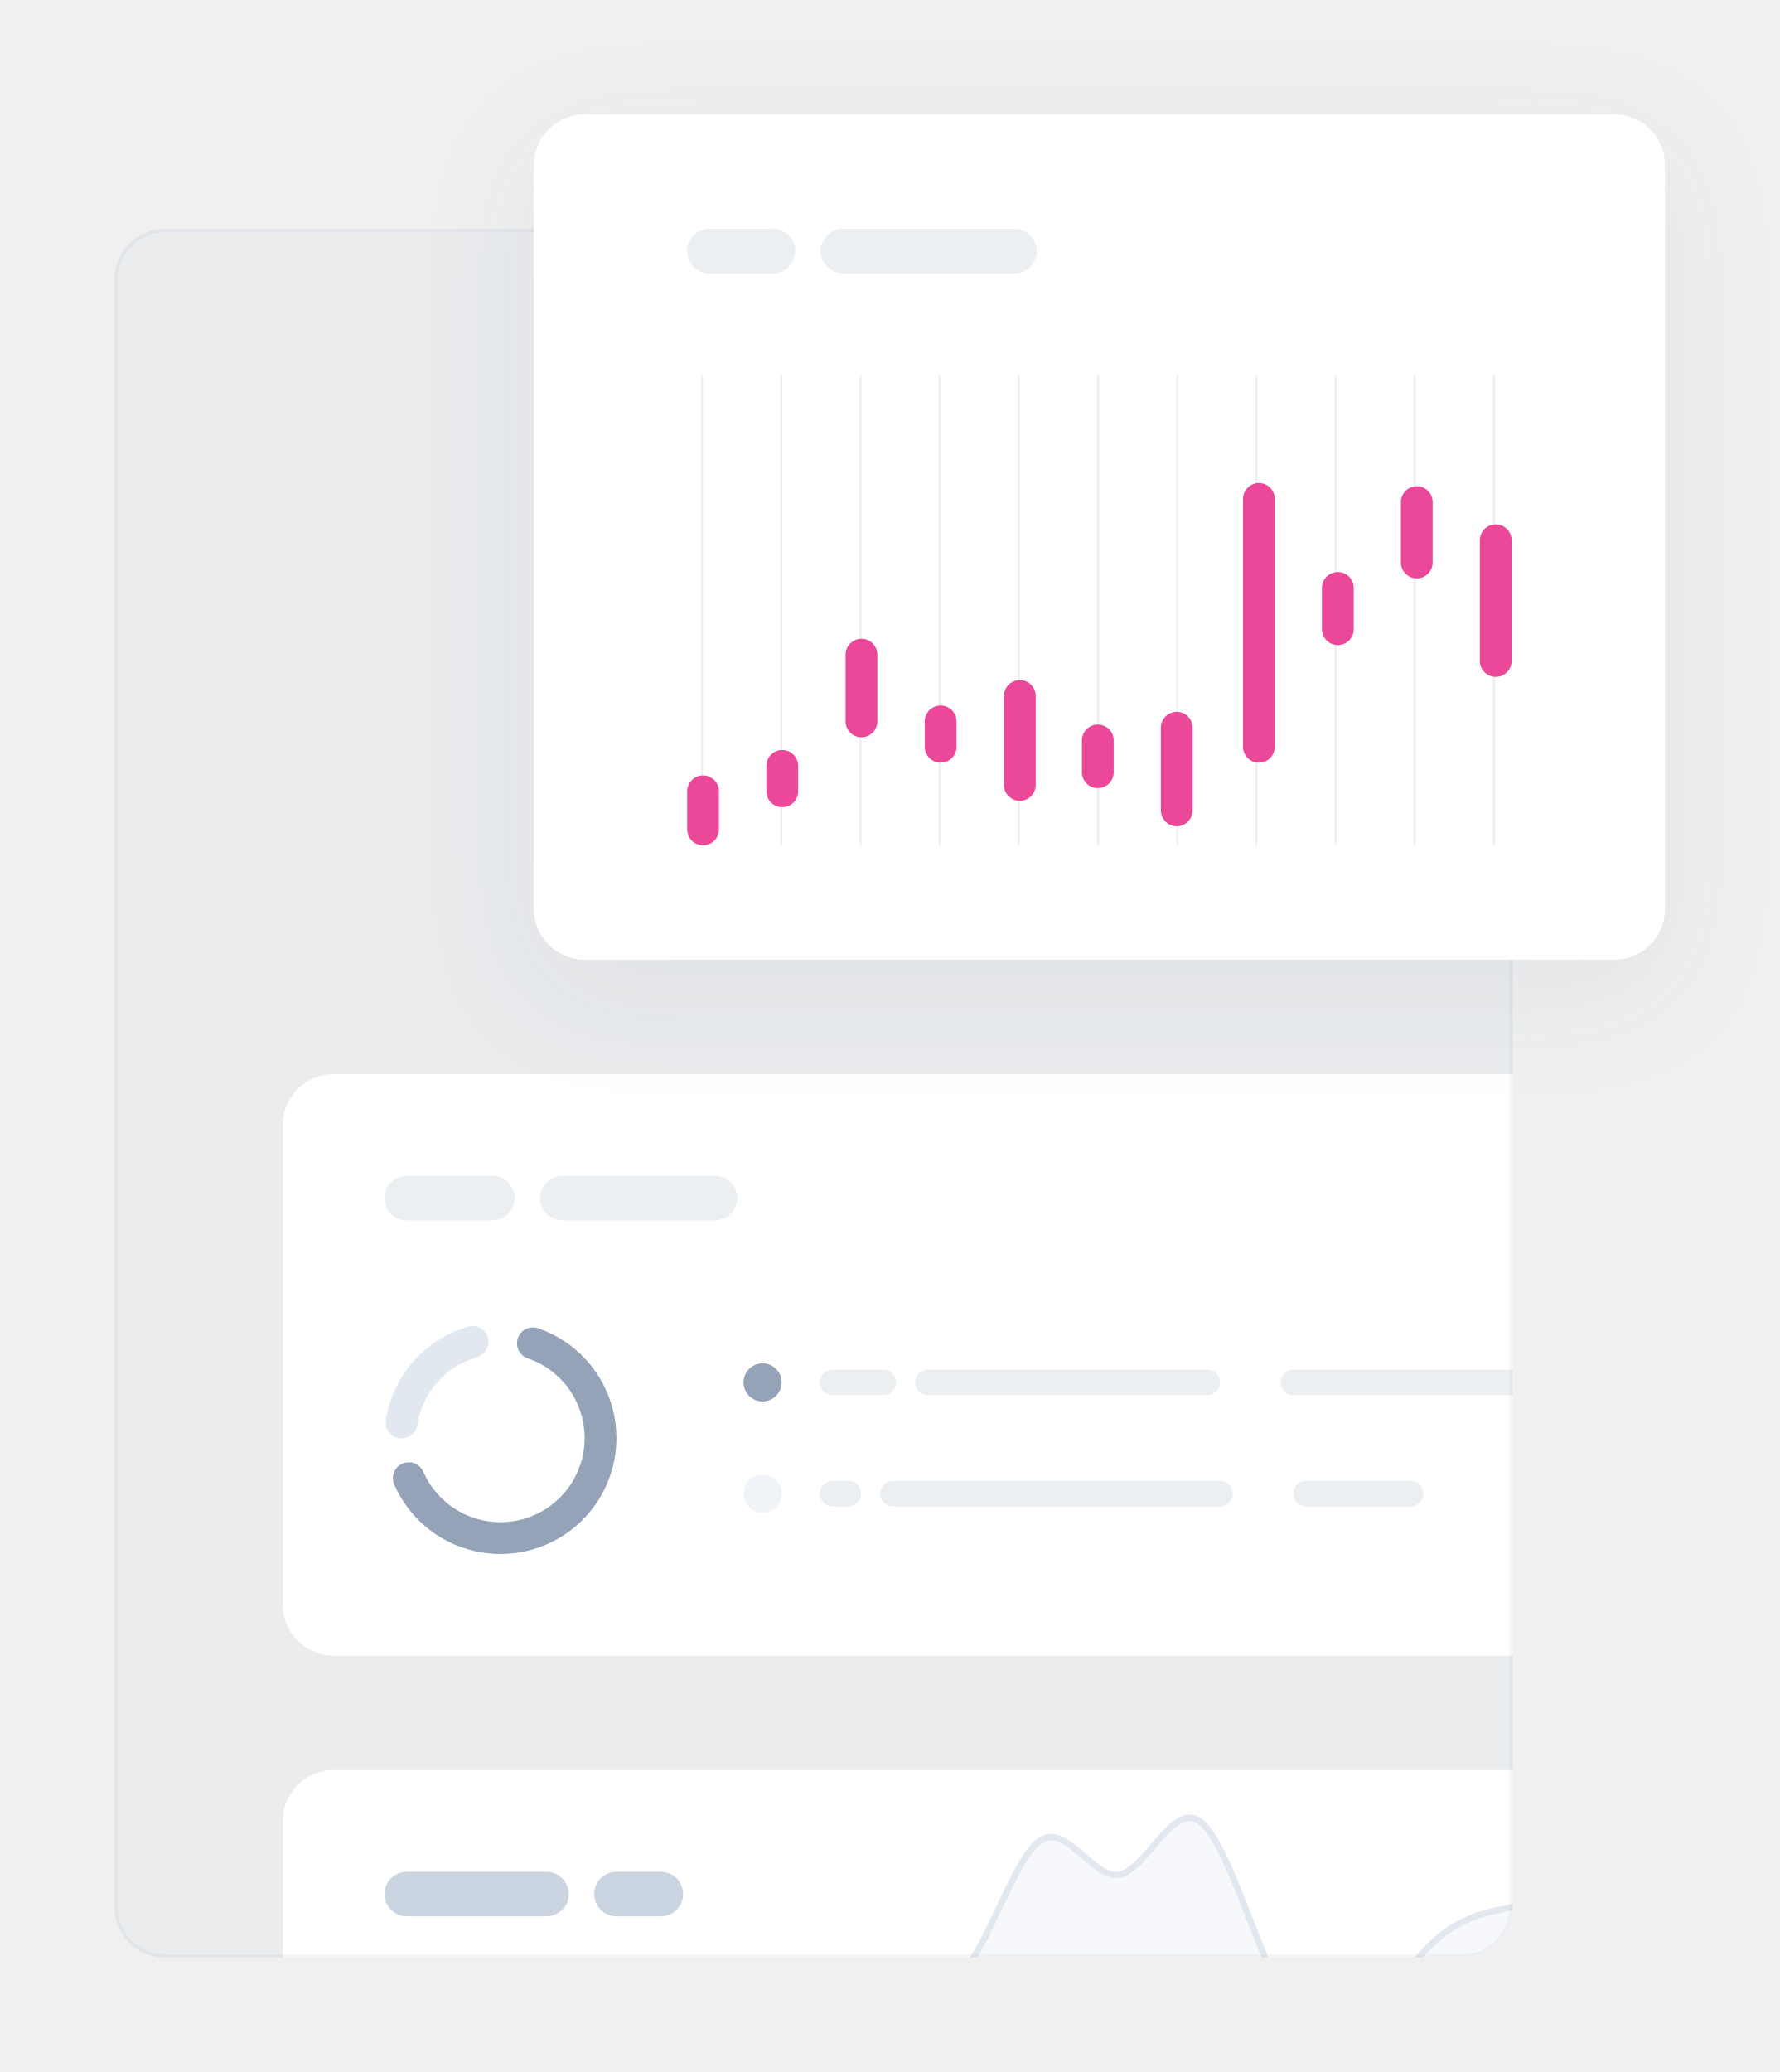
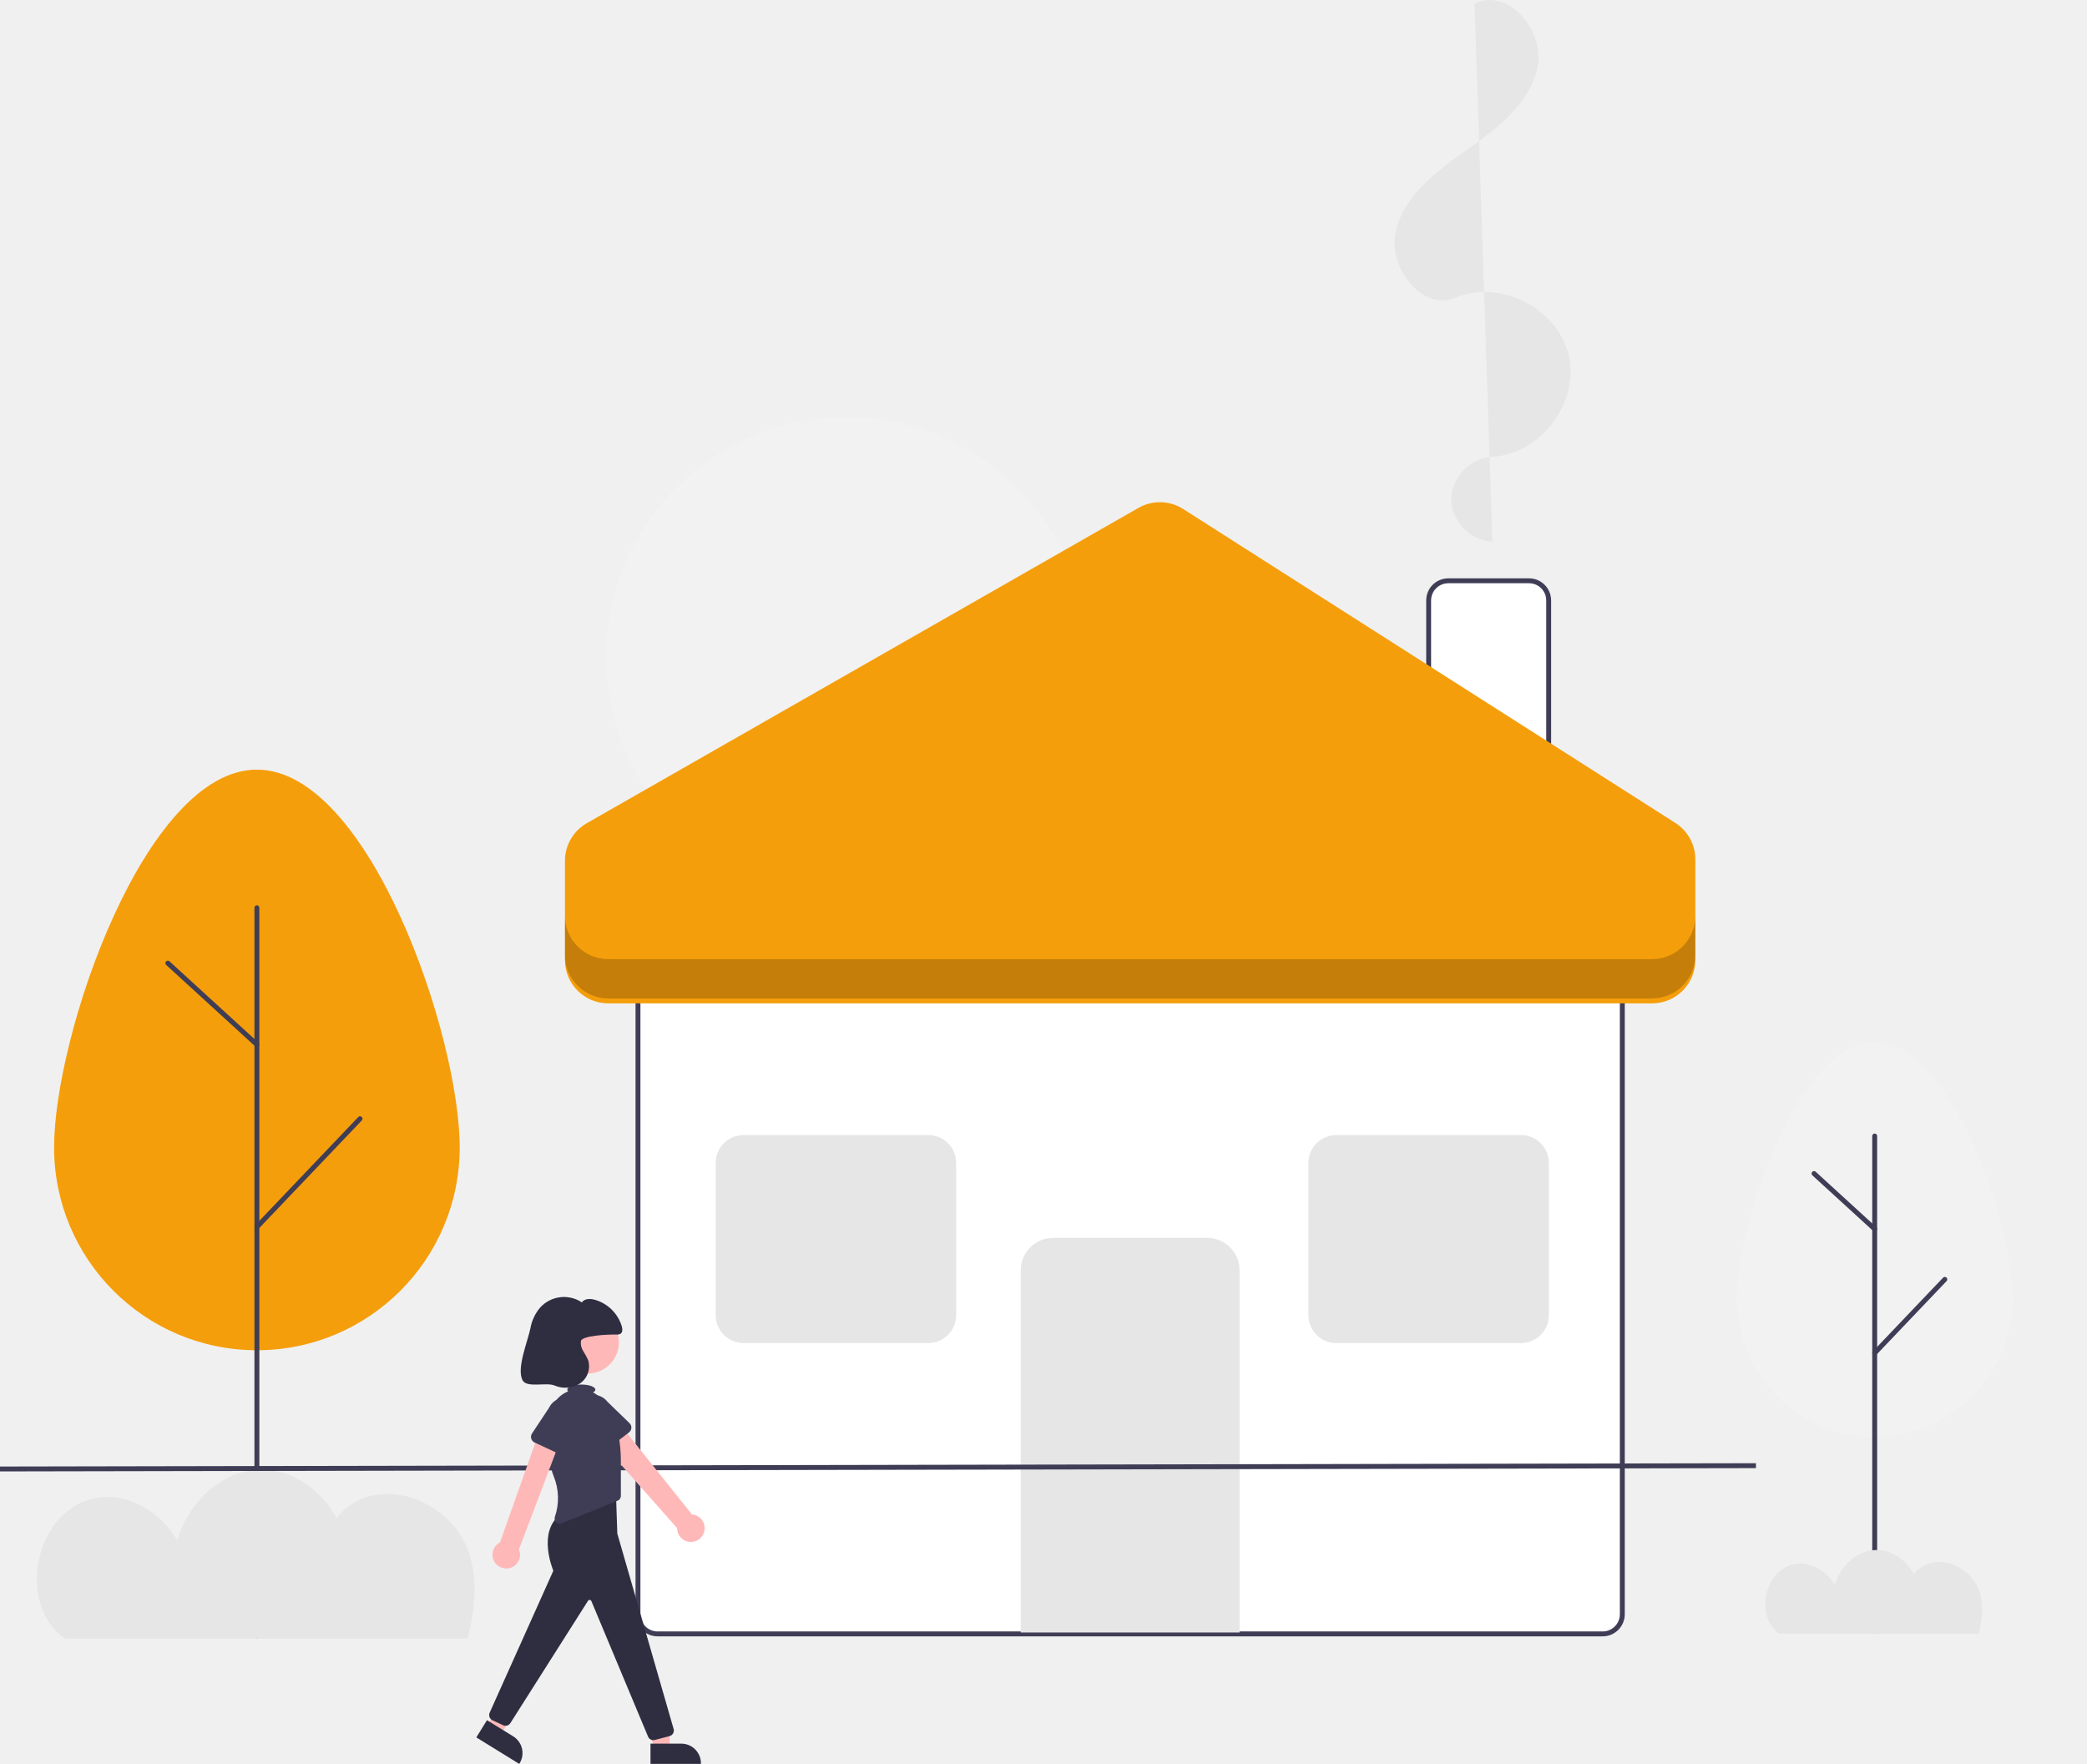
- <svg xmlns="http://www.w3.org/2000/svg" width="560" height="652" viewBox="0 0 560 652" fill="none">
-   <g clip-path="url(#clip0_789_1195)">
-     <g clip-path="url(#clip1_789_1195)">
-       <rect x="36" y="72" width="440" height="544" rx="16" fill="#4074BC" fill-opacity="0.03" />
-       <rect x="89" y="338" width="423" height="183" rx="16" fill="white" />
-       <path d="M155 370H128C124.134 370 121 373.134 121 377C121 380.866 124.134 384 128 384H155C158.866 384 162 380.866 162 377C162 373.134 158.866 370 155 370Z" fill="#ECEFF1" />
-       <path d="M225 370H177C173.134 370 170 373.134 170 377C170 380.866 173.134 384 177 384H225C228.866 384 232 380.866 232 377C232 373.134 228.866 370 225 370Z" fill="#ECEFF1" />
-       <path d="M167.706 422.699C172.661 424.396 177.114 427.301 180.663 431.152C184.212 435.003 186.745 439.678 188.033 444.754C189.321 449.83 189.322 455.147 188.038 460.224C186.754 465.301 184.225 469.978 180.678 473.831C177.132 477.684 172.681 480.593 167.728 482.293C162.775 483.994 157.476 484.432 152.311 483.57C147.145 482.707 142.277 480.57 138.145 477.352C134.013 474.135 130.749 469.937 128.648 465.141" stroke="#94A3B8" stroke-width="10" stroke-linecap="round" />
-       <path d="M126.379 447.623C127.305 441.709 129.898 436.182 133.853 431.688C137.807 427.194 142.961 423.921 148.709 422.25" stroke="#E2E8F0" stroke-width="10" stroke-linecap="round" />
-       <path d="M246 435C246 431.686 243.314 429 240 429C236.686 429 234 431.686 234 435C234 438.314 236.686 441 240 441C243.314 441 246 438.314 246 435Z" fill="#94A3B8" />
-       <path d="M278 431H262C259.791 431 258 432.791 258 435C258 437.209 259.791 439 262 439H278C280.209 439 282 437.209 282 435C282 432.791 280.209 431 278 431Z" fill="#ECEFF1" />
-       <path d="M380 431H292C289.791 431 288 432.791 288 435C288 437.209 289.791 439 292 439H380C382.209 439 384 437.209 384 435C384 432.791 382.209 431 380 431Z" fill="#ECEFF1" />
-       <path d="M495 431H407C404.791 431 403 432.791 403 435C403 437.209 404.791 439 407 439H495C497.209 439 499 437.209 499 435C499 432.791 497.209 431 495 431Z" fill="#ECEFF1" />
-       <path d="M246 470C246 466.686 243.314 464 240 464C236.686 464 234 466.686 234 470C234 473.314 236.686 476 240 476C243.314 476 246 473.314 246 470Z" fill="#F0F3F7" />
-       <path d="M267 466H262C259.791 466 258 467.791 258 470C258 472.209 259.791 474 262 474H267C269.209 474 271 472.209 271 470C271 467.791 269.209 466 267 466Z" fill="#ECEFF1" />
-       <path d="M384 466H281C278.791 466 277 467.791 277 470C277 472.209 278.791 474 281 474H384C386.209 474 388 472.209 388 470C388 467.791 386.209 466 384 466Z" fill="#ECEFF1" />
-       <path d="M444 466H411C408.791 466 407 467.791 407 470C407 472.209 408.791 474 411 474H444C446.209 474 448 472.209 448 470C448 467.791 446.209 466 444 466Z" fill="#ECEFF1" />
-       <rect x="89" y="557" width="423" height="183" rx="16" fill="white" />
-       <path opacity="0.3" d="M183.125 679.12L179 688H476V600.124L471.875 600.962C467.751 601.801 459.5 603.477 451.251 611.028C443 618.578 434.75 632.004 426.499 637.416C418.25 642.828 409.999 640.229 401.75 623.895C393.501 607.563 385.25 577.496 377.001 572.72C368.75 567.943 360.5 588.456 352.249 589.905C344 591.353 335.749 573.735 327.5 579.092C319.251 584.448 311 612.778 302.751 620.677C294.5 628.575 286.25 616.043 277.999 620.35C269.75 624.654 261.499 645.798 253.25 655.121C245.001 664.446 236.75 661.949 228.501 656.578C220.25 651.209 212 642.965 203.749 647.723C195.5 652.482 187.249 670.241 183.125 679.12Z" fill="#E2E8F0" />
-       <path d="M179 688L183.125 679.12C187.249 670.241 195.5 652.482 203.749 647.723C212 642.965 220.25 651.209 228.501 656.578C236.75 661.949 245.001 664.446 253.25 655.121C261.499 645.798 269.75 624.654 277.999 620.35C286.25 616.043 294.5 628.575 302.751 620.677C311 612.778 319.251 584.448 327.5 579.092C335.749 573.735 344 591.353 352.249 589.905C360.5 588.456 368.75 567.943 377.001 572.72C385.25 577.496 393.501 607.563 401.75 623.895C409.999 640.229 418.25 642.828 426.499 637.416C434.75 632.004 443 618.578 451.251 611.028C459.5 603.477 467.751 601.801 471.875 600.962L476 600.124" stroke="#E2E8F0" stroke-width="2" stroke-linecap="round" />
-       <path d="M172 589H128C124.134 589 121 592.134 121 596C121 599.866 124.134 603 128 603H172C175.866 603 179 599.866 179 596C179 592.134 175.866 589 172 589Z" fill="#CBD5E1" />
-       <path d="M208 589H194C190.134 589 187 592.134 187 596C187 599.866 190.134 603 194 603H208C211.866 603 215 599.866 215 596C215 592.134 211.866 589 208 589Z" fill="#CBD5E1" />
-     </g>
-     <rect x="36.5" y="72.5" width="439" height="543" rx="15.5" stroke="#94A3B8" stroke-opacity="0.1" />
-     <g filter="url(#filter0_d_789_1195)">
-       <rect x="168" y="36" width="356" height="266" rx="16" fill="white" />
-       <path d="M220.965 265.695V118.305" stroke="#ECEFF1" stroke-width="0.61" stroke-linecap="round" />
-       <path d="M245.887 265.695V118.305" stroke="#ECEFF1" stroke-width="0.61" stroke-linecap="round" />
-       <path d="M270.809 265.695V118.305" stroke="#ECEFF1" stroke-width="0.61" stroke-linecap="round" />
-       <path d="M295.734 265.695V118.305" stroke="#ECEFF1" stroke-width="0.61" stroke-linecap="round" />
-       <path d="M320.656 265.695V118.305" stroke="#ECEFF1" stroke-width="0.61" stroke-linecap="round" />
-       <path d="M345.578 265.695V118.305" stroke="#ECEFF1" stroke-width="0.61" stroke-linecap="round" />
-       <path d="M370.504 265.695V118.305" stroke="#ECEFF1" stroke-width="0.61" stroke-linecap="round" />
-       <path d="M395.426 265.695V118.305" stroke="#ECEFF1" stroke-width="0.61" stroke-linecap="round" />
-       <path d="M420.348 265.695V118.305" stroke="#ECEFF1" stroke-width="0.61" stroke-linecap="round" />
-       <path d="M445.273 265.695V118.305" stroke="#ECEFF1" stroke-width="0.61" stroke-linecap="round" />
-       <path d="M470.195 265.695V118.305" stroke="#ECEFF1" stroke-width="0.61" stroke-linecap="round" />
-       <path d="M243.27 72H223.27C219.404 72 216.27 75.134 216.27 79C216.27 82.866 219.404 86 223.27 86H243.27C247.136 86 250.27 82.866 250.27 79C250.27 75.134 247.136 72 243.27 72Z" fill="#ECEFF1" />
-       <path d="M319.27 72H265.27C261.404 72 258.27 75.134 258.27 79C258.27 82.866 261.404 86 265.27 86H319.27C323.136 86 326.27 82.866 326.27 79C326.27 75.134 323.136 72 319.27 72Z" fill="#ECEFF1" />
-       <path d="M226.27 249C226.27 246.239 224.031 244 221.27 244C218.508 244 216.27 246.239 216.27 249V261C216.27 263.761 218.508 266 221.27 266C224.031 266 226.27 263.761 226.27 261V249Z" fill="#EC4899" />
-       <path d="M251.191 241C251.191 238.239 248.953 236 246.191 236C243.43 236 241.191 238.239 241.191 241V249C241.191 251.761 243.43 254 246.191 254C248.953 254 251.191 251.761 251.191 249V241Z" fill="#EC4899" />
-       <path d="M276.117 206C276.117 203.239 273.879 201 271.117 201C268.356 201 266.117 203.239 266.117 206V227C266.117 229.761 268.356 232 271.117 232C273.879 232 276.117 229.761 276.117 227V206Z" fill="#EC4899" />
-       <path d="M301.039 227C301.039 224.239 298.8 222 296.039 222C293.278 222 291.039 224.239 291.039 227V235C291.039 237.761 293.278 240 296.039 240C298.8 240 301.039 237.761 301.039 235V227Z" fill="#EC4899" />
-       <path d="M325.961 219C325.961 216.239 323.722 214 320.961 214C318.2 214 315.961 216.239 315.961 219V247C315.961 249.761 318.2 252 320.961 252C323.722 252 325.961 249.761 325.961 247V219Z" fill="#EC4899" />
-       <path d="M350.5 233C350.5 230.239 348.261 228 345.5 228C342.739 228 340.5 230.239 340.5 233V243C340.5 245.761 342.739 248 345.5 248C348.261 248 350.5 245.761 350.5 243V233Z" fill="#EC4899" />
-       <path d="M375.344 229C375.344 226.239 373.105 224 370.344 224C367.582 224 365.344 226.239 365.344 229V255C365.344 257.761 367.582 260 370.344 260C373.105 260 375.344 257.761 375.344 255V229Z" fill="#EC4899" />
-       <path d="M401.195 157C401.195 154.239 398.957 152 396.195 152C393.434 152 391.195 154.239 391.195 157V235C391.195 237.761 393.434 240 396.195 240C398.957 240 401.195 237.761 401.195 235V157Z" fill="#EC4899" />
-       <path d="M426.039 185C426.039 182.239 423.8 180 421.039 180C418.278 180 416.039 182.239 416.039 185V198C416.039 200.761 418.278 203 421.039 203C423.8 203 426.039 200.761 426.039 198V185Z" fill="#EC4899" />
-       <path d="M450.883 158C450.883 155.239 448.644 153 445.883 153C443.121 153 440.883 155.239 440.883 158V177C440.883 179.761 443.121 182 445.883 182C448.644 182 450.883 179.761 450.883 177V158Z" fill="#EC4899" />
-       <path d="M475.73 170C475.73 167.239 473.492 165 470.73 165C467.969 165 465.73 167.239 465.73 170V208C465.73 210.761 467.969 213 470.73 213C473.492 213 475.73 210.761 475.73 208V170Z" fill="#EC4899" />
-     </g>
-   </g>
-   <defs>
-     <filter id="filter0_d_789_1195" x="130" y="8" width="432" height="342" filterUnits="userSpaceOnUse" color-interpolation-filters="sRGB">
-       <feFlood flood-opacity="0" result="BackgroundImageFix" />
-       <feColorMatrix in="SourceAlpha" type="matrix" values="0 0 0 0 0 0 0 0 0 0 0 0 0 0 0 0 0 0 127 0" result="hardAlpha" />
-       <feOffset dy="10" />
-       <feGaussianBlur stdDeviation="19" />
-       <feColorMatrix type="matrix" values="0 0 0 0 0.094 0 0 0 0 0.153 0 0 0 0 0.294 0 0 0 0.06 0" />
-       <feBlend mode="normal" in2="BackgroundImageFix" result="effect1_dropShadow_789_1195" />
-       <feBlend mode="normal" in="SourceGraphic" in2="effect1_dropShadow_789_1195" result="shape" />
-     </filter>
-     <clipPath id="clip0_789_1195">
-       <rect width="560" height="652" fill="white" />
-     </clipPath>
-     <clipPath id="clip1_789_1195">
-       <rect x="36" y="72" width="440" height="544" rx="16" fill="white" />
-     </clipPath>
-   </defs>
+ <svg xmlns="http://www.w3.org/2000/svg" width="480" height="405.676" viewBox="0 0 480 405.676" role="img" artist="Katerina Limpitsouni" source="https://undraw.co/">
+   <path d="M368.608 376.341H151.248a5.088 5.088 0 0 1 -5.083 -5.083V222.836a5.088 5.088 0 0 1 5.083 -5.083h217.36a5.088 5.088 0 0 1 5.083 5.083v148.423a5.088 5.088 0 0 1 -5.083 5.083" fill="#fff" />
+   <path d="M368.608 376.341H151.248a5.088 5.088 0 0 1 -5.083 -5.083V222.836a5.088 5.088 0 0 1 5.083 -5.083h217.36a5.088 5.088 0 0 1 5.083 5.083v148.423a5.088 5.088 0 0 1 -5.083 5.083M151.248 218.883a3.959 3.959 0 0 0 -3.953 3.953v148.423a3.959 3.959 0 0 0 3.953 3.953h217.36a3.959 3.959 0 0 0 3.953 -3.953V222.836a3.959 3.959 0 0 0 -3.953 -3.953Z" fill="#3f3d56" />
+   <path d="M285.089 375.448h-50.322V292.139a7.46 7.46 0 0 1 7.453 -7.452h35.417a7.46 7.46 0 0 1 7.453 7.453Z" fill="#e6e6e6" />
+   <path d="M356.754 186.116h-28.738v-48.027a5.088 5.088 0 0 1 5.083 -5.083h18.573a5.088 5.088 0 0 1 5.083 5.083Z" fill="#fff" />
+   <path d="M356.754 186.116h-28.738v-48.027a5.088 5.088 0 0 1 5.083 -5.083h18.573a5.088 5.088 0 0 1 5.083 5.083Zm-27.608 -1.129h26.479v-46.897a3.959 3.959 0 0 0 -3.953 -3.953h-18.573a3.959 3.959 0 0 0 -3.953 3.953Z" fill="#3f3d56" />
+   <path cx="344.82" cy="267.387" r="97.992" fill="#f2f2f2" d="M250.068 151.001A55.339 55.339 0 0 1 194.729 206.339A55.339 55.339 0 0 1 139.391 151.001A55.339 55.339 0 0 1 250.068 151.001z" />
+   <path d="M343.246 124.587c-4.984 -0.157 -9.42 -4.702 -9.456 -9.688s4.335 -9.595 9.316 -9.822c11.091 -0.507 20.172 -12.409 17.731 -23.241s-15.749 -17.688 -25.985 -13.39c-7.853 3.298 -15.788 -7.092 -13.798 -15.373s9.521 -13.842 16.49 -18.739 14.423 -10.646 16.105 -18.996 -6.928 -18.35 -14.515 -14.48" fill="#e6e6e6" />
+   <path d="M213.512 308.887h-42.507a6.402 6.402 0 0 1 -6.396 -6.396v-35.044a6.402 6.402 0 0 1 6.396 -6.396h42.507a6.402 6.402 0 0 1 6.396 6.396v35.044a6.402 6.402 0 0 1 -6.396 6.396" fill="#e6e6e6" />
+   <path d="M349.834 308.887h-42.507a6.402 6.402 0 0 1 -6.396 -6.396v-35.044a6.402 6.402 0 0 1 6.396 -6.396h42.507a6.402 6.402 0 0 1 6.396 6.396v35.044a6.402 6.402 0 0 1 -6.396 6.396" fill="#e6e6e6" />
+   <path d="M129.937 220.806v-22.836a9.951 9.951 0 0 1 5.013 -8.64l126.881 -72.518a9.951 9.951 0 0 1 10.289 0.25l113.199 72.2a9.951 9.951 0 0 1 4.6 8.39v23.154a9.951 9.951 0 0 1 -9.952 9.952H139.889a9.951 9.951 0 0 1 -9.952 -9.951" fill="#f59e0b" />
+   <path d="M379.968 220.591H139.889a9.951 9.951 0 0 1 -9.952 -9.952v9.036a9.951 9.951 0 0 0 9.952 9.952h240.079a9.951 9.951 0 0 0 9.952 -9.952v-9.036a9.951 9.951 0 0 1 -9.952 9.952" opacity="0.2" />
+   <path d="M399.46 298.735c0 -17.512 14.196 -59.067 31.708 -59.067s31.708 41.555 31.708 59.067a31.708 31.708 0 0 1 -63.416 0" fill="#f2f2f2" />
+   <path d="M431.169 375.667a0.565 0.565 0 0 1 -0.565 -0.565v-113.855a0.565 0.565 0 0 1 1.129 0v113.855a0.565 0.565 0 0 1 -0.565 0.565" fill="#3f3d56" />
+   <path d="M431.168 311.737a0.565 0.565 0 0 1 -0.408 -0.954l16.118 -16.914a0.565 0.565 0 1 1 0.818 0.779l-16.118 16.914a0.565 0.565 0 0 1 -0.409 0.175" fill="#3f3d56" />
+   <path d="M431.168 283.219a0.565 0.565 0 0 1 -0.381 -0.148l-13.93 -12.736a0.565 0.565 0 1 1 0.762 -0.833l13.929 12.736a0.565 0.565 0 0 1 -0.381 0.981" fill="#3f3d56" />
+   <path d="M12.44 263.893c0 -25.761 20.884 -86.89 46.644 -86.89s46.644 61.129 46.644 86.89a46.644 46.644 0 1 1 -93.288 0" fill="#f59e0b" />
+   <path d="M59.084 376.797a0.565 0.565 0 0 1 -0.565 -0.565V208.746a0.565 0.565 0 0 1 1.129 0v167.486a0.565 0.565 0 0 1 -0.565 0.565" fill="#3f3d56" />
+   <path d="M59.084 282.753a0.565 0.565 0 0 1 -0.408 -0.954l23.711 -24.882a0.565 0.565 0 1 1 0.818 0.779l-23.711 24.882a0.565 0.565 0 0 1 -0.409 0.175" fill="#3f3d56" />
+   <path d="M59.084 240.802a0.565 0.565 0 0 1 -0.381 -0.147l-20.491 -18.735a0.565 0.565 0 0 1 0.762 -0.834l20.491 18.735a0.565 0.565 0 0 1 -0.381 0.981" fill="#3f3d56" />
+   <path d="M409.018 375.612c0.054 0.041 0.11 0.078 0.164 0.119h45.918c0.9 -3.645 1.218 -7.295 -0.126 -10.464 -1.915 -4.516 -7.582 -7.335 -12.087 -5.395a6.89 6.89 0 0 0 -2.702 2.138c-1.761 -3.152 -4.919 -5.528 -8.565 -5.525 -4.567 0.003 -8.365 3.738 -9.604 8.052 -1.996 -3.369 -5.938 -5.722 -9.79 -4.71 -6.444 1.694 -8.479 11.711 -3.208 15.785" fill="#e6e6e6" />
+   <path d="M14.536 376.62c0.108 0.084 0.222 0.158 0.331 0.24h92.696c1.817 -7.359 2.458 -14.726 -0.255 -21.124 -3.866 -9.116 -15.306 -14.807 -24.401 -10.892a13.892 13.892 0 0 0 -5.455 4.316c-3.554 -6.362 -9.93 -11.159 -17.289 -11.154 -9.22 0.006 -16.886 7.546 -19.388 16.256 -4.028 -6.8 -11.985 -11.552 -19.763 -9.508 -13.008 3.419 -17.117 23.641 -6.475 31.865" fill="#e6e6e6" />
+   <path x="175.018" y="756.042" width="849.965" height="2" transform="rotate(-.108 -47487.453 93209.605)" fill="#3f3d56" d="M98.837 426.958H578.836V428.088H98.837V426.958z" />
+   <path d="M161.972 352.231a3.152 3.152 0 0 0 -2.818 -3.927l-17.934 -22.423 -4.438 4.136 18.945 21.418a3.169 3.169 0 0 0 6.244 0.795" fill="#ffb8b8" />
+   <path d="m144.661 329.444 -5.668 4.34a1.414 1.414 0 0 1 -2.095 -0.437l-3.453 -6.224a3.925 3.925 0 0 1 6.247 -4.755l5.093 4.938a1.414 1.414 0 0 1 -0.125 2.137" fill="#3f3d56" />
+   <path cx="239.304" cy="546.635" r="12.762" fill="#ffb8b8" d="M142.349 308.7A7.207 7.207 0 0 1 135.142 315.907A7.207 7.207 0 0 1 127.934 308.7A7.207 7.207 0 0 1 142.349 308.7z" />
+   <path points="266.547 712.182 272.918 712.182 272.311 700.259 262.909 700.259 266.547 712.182" fill="#ffb8b8" d="M150.527 402.189L154.124 402.189L153.782 395.456L148.472 395.456L150.527 402.189Z" />
+   <path d="M149.609 401.014h7.085a4.515 4.515 0 0 1 4.516 4.515v0.147h-11.6Z" fill="#2f2e41" />
+   <path points="198.626 703.163 204.046 706.511 209.796 696.048 203.238 691.945 198.626 703.163" fill="#ffb8b8" d="M112.17 397.096L115.23 398.986L118.478 393.078L114.774 390.761L112.17 397.096Z" />
+   <path d="m112.006 395.614 6.027 3.723a4.515 4.515 0 0 1 1.468 6.214l-0.077 0.125 -9.869 -6.096Z" fill="#2f2e41" />
+   <path d="M150.267 400.215a1.316 1.316 0 0 1 -1.232 -0.851l-13.013 -31.113a0.44 0.44 0 0 0 -0.778 -0.094l-17.878 28.162a1.316 1.316 0 0 1 -1.655 0.46l-2.446 -1.141a1.327 1.327 0 0 1 -0.647 -1.738l14.646 -32.648c-0.32 -0.778 -3.439 -8.767 1.354 -12.714l0.034 -0.021 12.996 -5.797 0.328 9.97 12.954 44.946a1.321 1.321 0 0 1 -0.933 1.643l-3.393 0.892a1.355 1.355 0 0 1 -0.339 0.044" fill="#2f2e41" />
+   <path d="M141.846 328.136c-0.495 -1.986 -1.197 -3.988 -2.137 -4.912a11.859 11.859 0 0 1 -0.972 -1.071 7.116 7.116 0 0 0 -2.333 -1.912c0.331 -0.184 0.525 -0.404 0.525 -0.64 0 -0.648 -1.445 -1.174 -3.228 -1.174s-3.228 0.525 -3.228 1.174a0.57 0.57 0 0 0 0.192 0.395 6.867 6.867 0 0 0 -4.247 5.726c-0.417 4.465 -0.539 10.172 0.923 13.783a13.288 13.288 0 0 1 0.274 9.367 1.172 1.172 0 0 0 1.552 1.458l12.896 -5.197a1.175 1.175 0 0 0 0.735 -1.089v-7.893a33.15 33.15 0 0 0 -0.952 -8.015" fill="#3f3d56" />
+   <path d="M117.171 360.644a3.152 3.152 0 0 0 2.185 -4.312l10.09 -26.608 -5.117 -1.321 -9.333 26.334a3.169 3.169 0 0 0 2.175 5.907" fill="#ffb8b8" />
+   <path d="m129.404 334.773 -6.466 -3.027a1.414 1.414 0 0 1 -0.579 -2.06l3.929 -5.934a3.925 3.925 0 0 1 7.101 3.349l-2.032 6.798a1.414 1.414 0 0 1 -1.953 0.875" fill="#3f3d56" />
+   <path d="M141.762 306.926a1.638 1.638 0 0 0 0.945 -0.171c0.532 -0.348 0.479 -1.138 0.299 -1.748a9.098 9.098 0 0 0 -6.266 -6.097c-1.026 -0.273 -2.324 -0.262 -2.911 0.622a7.411 7.411 0 0 0 -9.589 1.178 10.052 10.052 0 0 0 -2.251 4.796c-0.616 3.017 -3.253 9.241 -1.792 11.952 0.972 1.804 5.447 0.399 7.339 1.184a6.252 6.252 0 0 0 5.874 -0.474 4.795 4.795 0 0 0 1.843 -5.404 16.942 16.942 0 0 0 -1.143 -2.08 3.349 3.349 0 0 1 -0.497 -2.272c0.265 -1.205 5.954 -1.53 8.148 -1.485" fill="#2f2e41" />
</svg>
